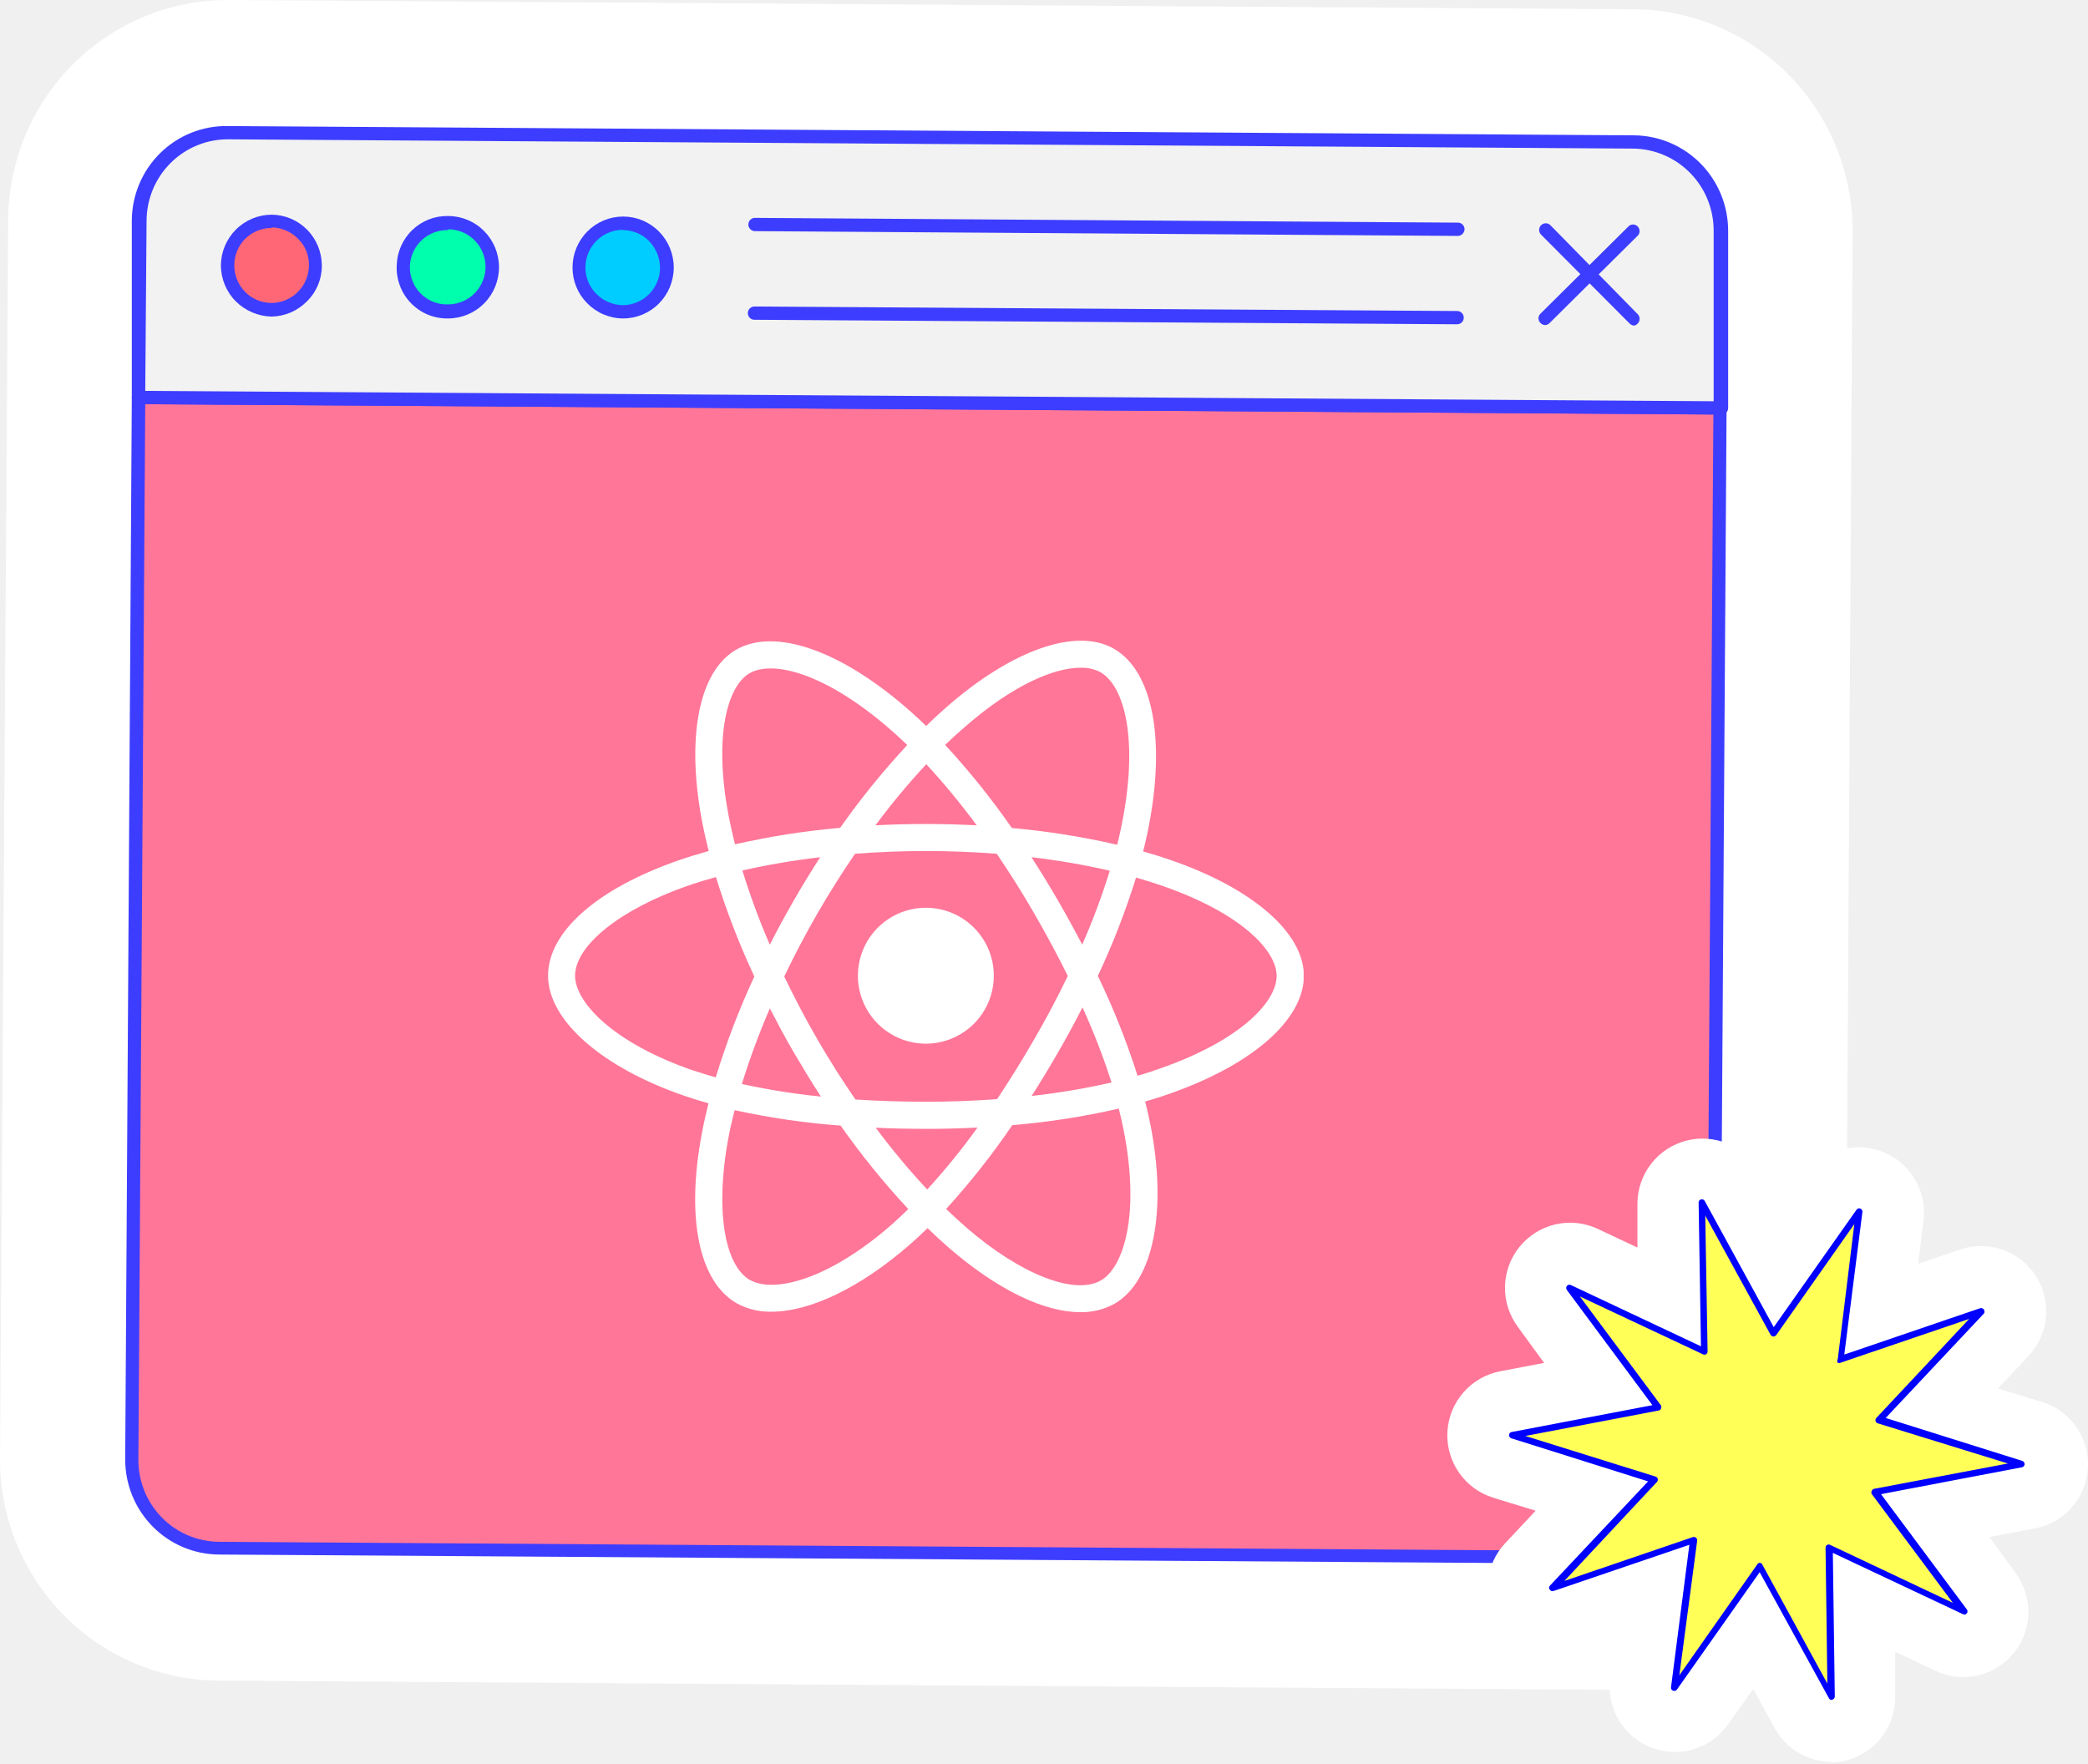
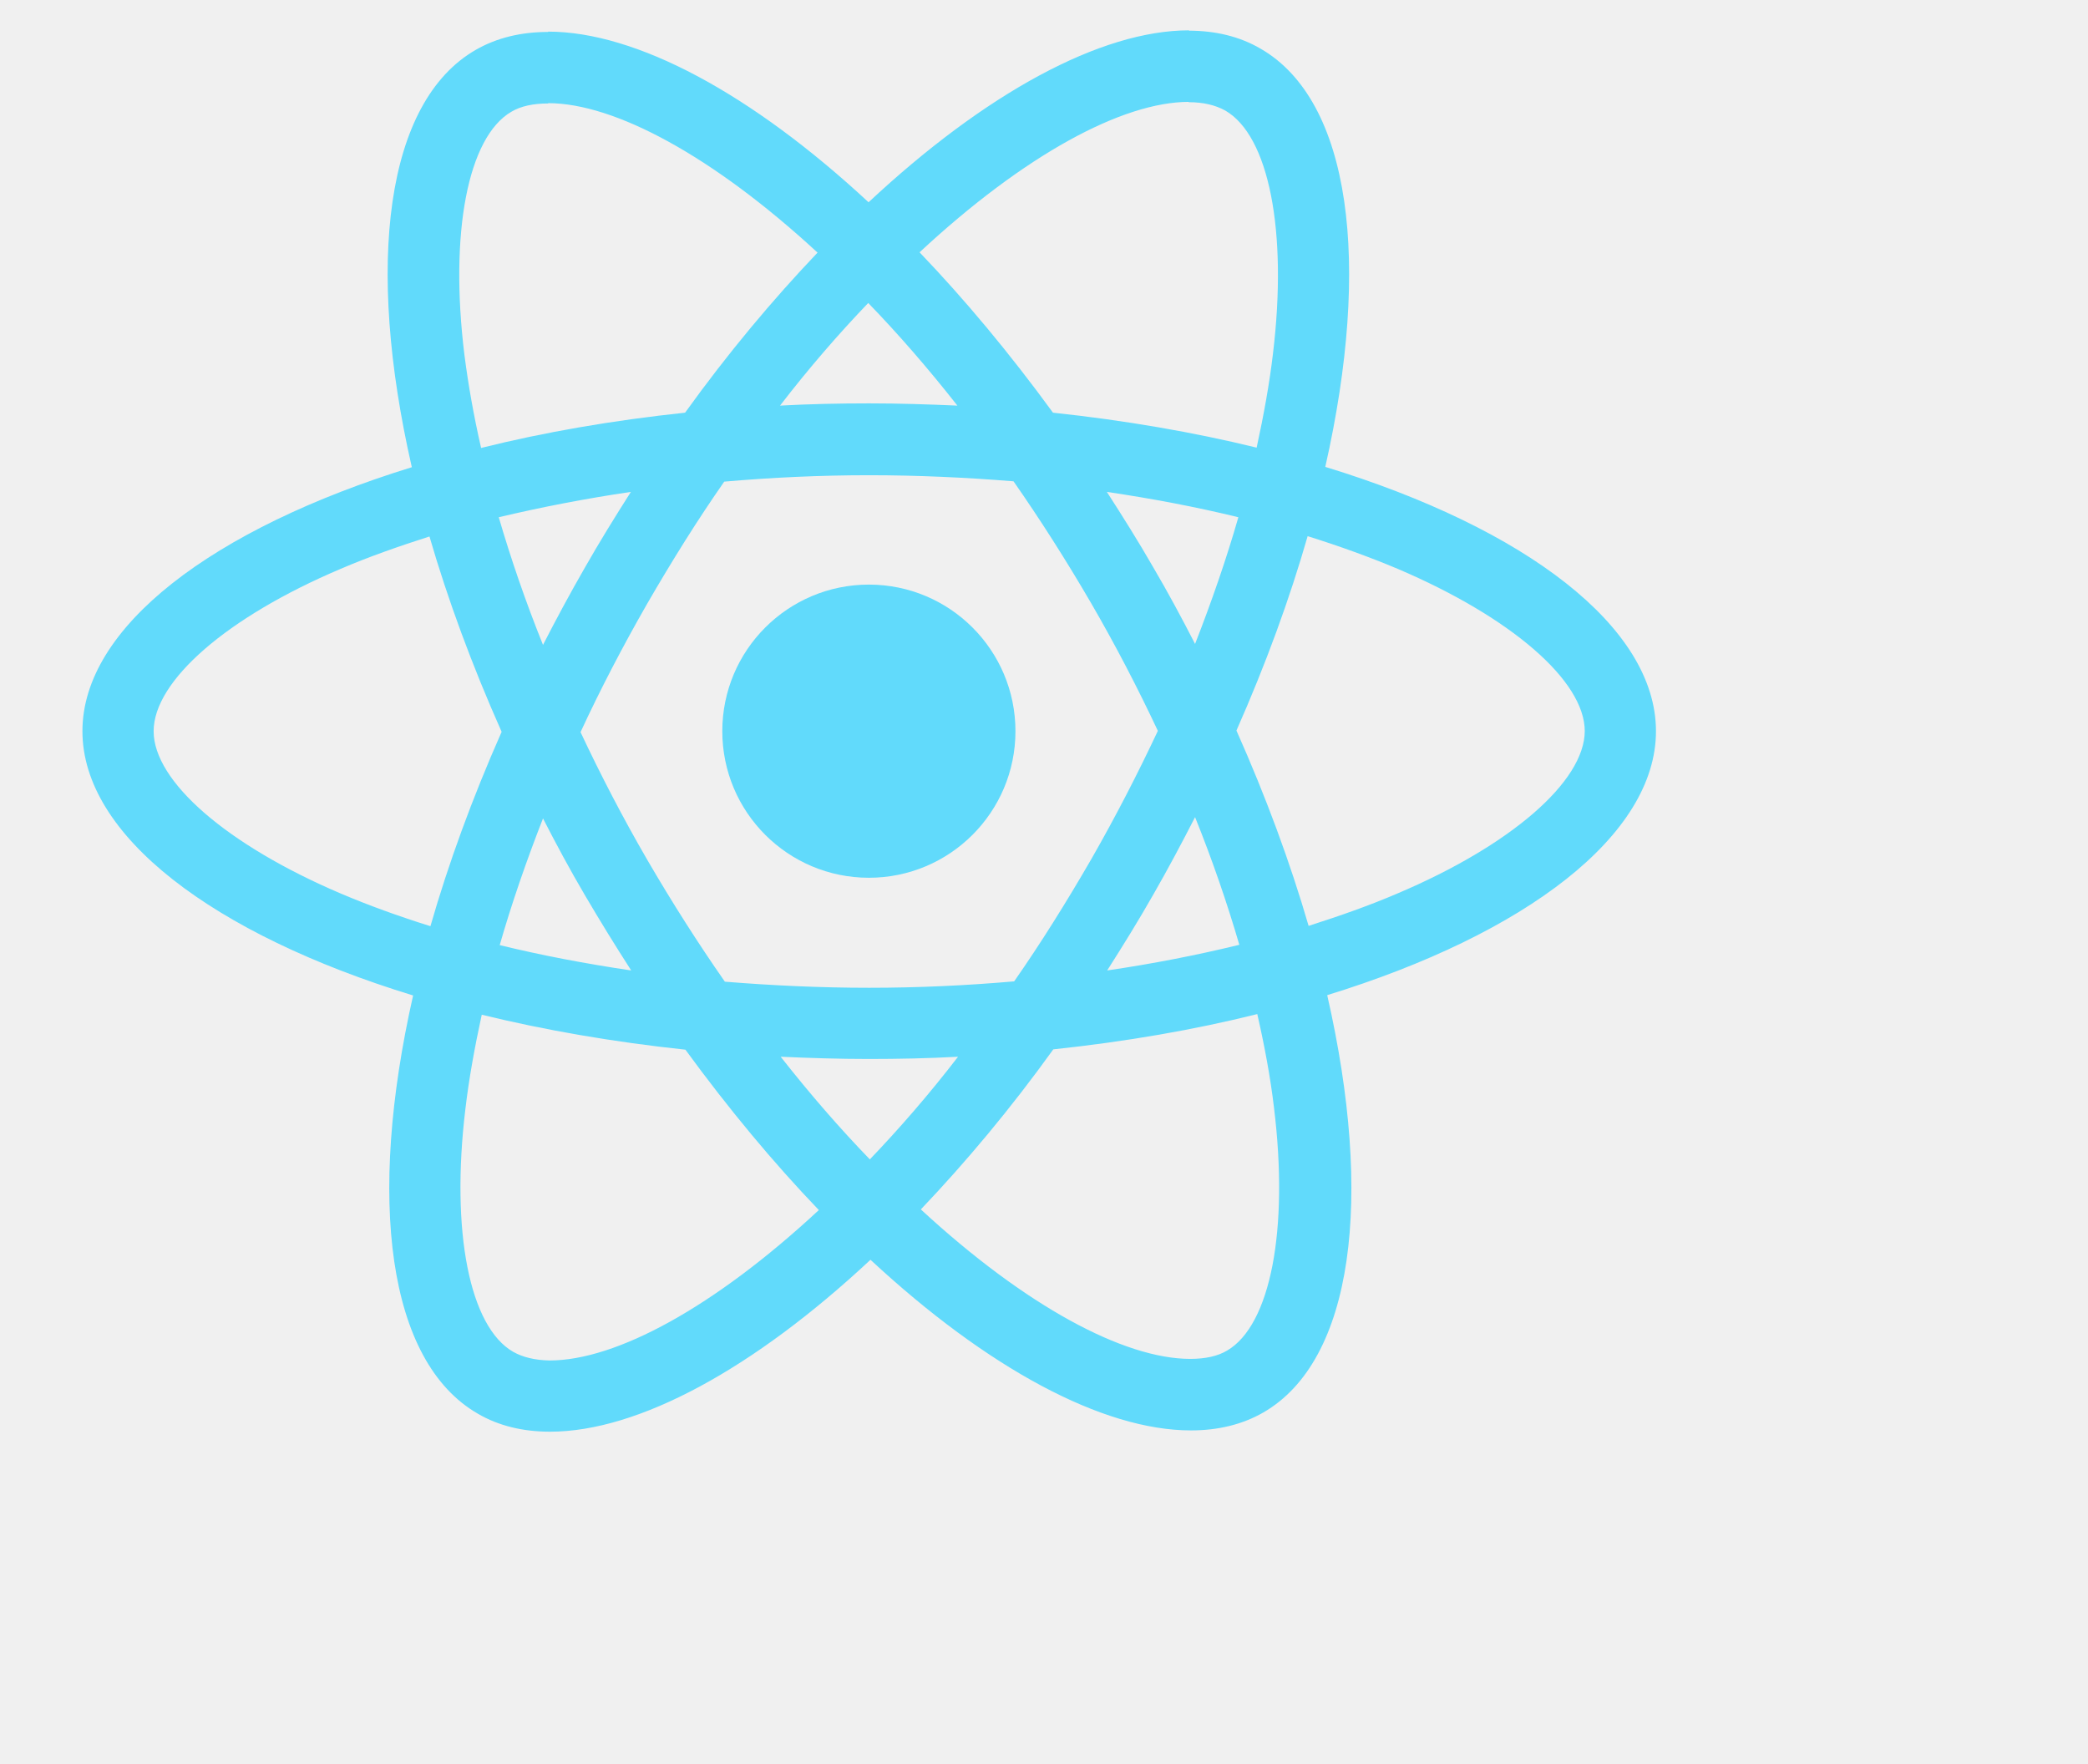
- <svg xmlns="http://www.w3.org/2000/svg" width="541" height="457" viewBox="0 0 541 457" fill="none">
-   <path d="M421.195 437.833H420.785L56.551 435.427C41.527 435.318 27.154 429.238 16.562 418.511C5.971 407.784 0.018 393.279 0 378.154L2.117 56.929C2.208 41.799 8.241 27.32 18.901 16.653C29.561 5.987 43.98 -0 59.01 9.30654e-09L59.419 9.30655e-09L423.449 2.406C438.538 2.534 452.962 8.676 463.562 19.488C474.161 30.301 480.072 44.901 479.999 60.092L478.087 380.904C477.979 396.028 471.939 410.497 461.284 421.16C450.628 431.823 436.219 437.815 421.195 437.833V437.833ZM68.298 366.74L409.789 369.009L411.77 71.093L70.347 68.755L68.298 366.74Z" fill="white" />
-   <path d="M35.927 103.133L34.151 378.153C34.133 381.16 34.703 384.141 35.83 386.926C36.956 389.71 38.616 392.245 40.715 394.383C42.815 396.522 45.312 398.224 48.064 399.391C50.817 400.558 53.771 401.168 56.758 401.186L420.991 403.593C423.993 403.611 426.968 403.033 429.747 401.891C432.526 400.749 435.054 399.067 437.186 396.94C439.318 394.813 441.012 392.283 442.171 389.496C443.33 386.709 443.931 383.719 443.94 380.697L445.715 105.677L35.927 103.133Z" fill="#FF7698" />
-   <path d="M421.194 405.175L56.755 402.768C50.294 402.732 44.11 400.123 39.554 395.51C34.998 390.898 32.441 384.658 32.441 378.154L34.149 103.133C34.149 102.677 34.328 102.24 34.649 101.918C34.969 101.595 35.403 101.414 35.856 101.414L445.645 104.096C446.098 104.096 446.532 104.277 446.852 104.599C447.172 104.921 447.352 105.359 447.352 105.814L445.577 380.835C445.487 387.298 442.883 393.468 438.324 398.019C433.765 402.57 427.615 405.139 421.194 405.175ZM37.632 104.714L35.856 378.154C35.838 380.935 36.364 383.692 37.405 386.268C38.446 388.845 39.98 391.189 41.921 393.168C43.861 395.148 46.17 396.723 48.716 397.803C51.261 398.884 53.993 399.45 56.755 399.468L421.058 401.874C426.613 401.875 431.943 399.662 435.884 395.721C439.825 391.779 442.057 386.428 442.093 380.835L443.937 107.396L37.632 104.714Z" fill="#3D3DFF" />
-   <path d="M446.056 59.886C446.083 56.873 445.519 53.885 444.397 51.093C443.274 48.3 441.616 45.758 439.515 43.611C437.415 41.465 434.915 39.758 432.158 38.586C429.401 37.414 426.442 36.802 423.449 36.784L59.147 34.378C56.16 34.359 53.199 34.934 50.433 36.068C47.667 37.202 45.149 38.873 43.025 40.986C40.9 43.099 39.21 45.613 38.05 48.384C36.891 51.155 36.285 54.129 36.267 57.136L36.267 102.995L446.056 105.677L446.056 59.886Z" fill="#F2F2F2" />
-   <path d="M445.715 107.396L35.926 104.714C35.484 104.733 35.052 104.579 34.721 104.284C34.39 103.989 34.185 103.577 34.15 103.133L34.15 57.273C34.15 54.006 34.796 50.771 36.05 47.757C37.304 44.744 39.142 42.012 41.456 39.721C43.77 37.429 46.514 35.625 49.528 34.413C52.542 33.2 55.766 32.604 59.011 32.659V32.659L423.45 35.065C429.935 35.138 436.129 37.787 440.683 42.436C445.237 47.085 447.782 53.357 447.764 59.886L447.764 105.677C447.769 105.935 447.717 106.19 447.61 106.425C447.504 106.659 447.347 106.867 447.15 107.032C446.953 107.197 446.722 107.316 446.474 107.378C446.225 107.441 445.966 107.447 445.715 107.396V107.396ZM37.634 101.276L444.007 103.958L444.007 59.817C444.027 54.264 441.887 48.925 438.045 44.941C434.202 40.958 428.963 38.647 423.45 38.503L59.148 36.096C56.385 36.078 53.646 36.608 51.087 37.656C48.528 38.703 46.199 40.248 44.233 42.202C42.267 44.155 40.702 46.48 39.629 49.042C38.555 51.604 37.993 54.355 37.975 57.136L37.634 101.276Z" fill="#3D3DFF" />
-   <path d="M70.346 80.306C76.645 80.306 81.752 75.166 81.752 68.824C81.752 62.483 76.645 57.342 70.346 57.342C64.047 57.342 58.94 62.483 58.94 68.824C58.94 75.166 64.047 80.306 70.346 80.306Z" fill="#FF6777" />
-   <path d="M70.344 82.025C66.889 81.94 63.594 80.54 61.124 78.106C58.648 75.631 57.248 72.268 57.231 68.755C57.267 65.272 58.662 61.942 61.115 59.485C63.569 57.028 66.883 55.641 70.344 55.623C73.798 55.641 77.106 57.031 79.549 59.489C81.991 61.948 83.371 65.278 83.389 68.755V68.755C83.404 70.498 83.066 72.226 82.397 73.833C81.728 75.441 80.741 76.894 79.496 78.106C77.071 80.565 73.786 81.972 70.344 82.025ZM70.344 59.061C67.789 59.065 65.337 60.077 63.514 61.88C61.712 63.708 60.702 66.18 60.702 68.755C60.702 71.331 61.712 73.802 63.514 75.631C64.409 76.537 65.473 77.257 66.645 77.747C67.818 78.238 69.075 78.491 70.344 78.491C71.614 78.491 72.871 78.238 74.043 77.747C75.215 77.257 76.279 76.537 77.174 75.631C78.082 74.734 78.804 73.665 79.296 72.484C79.789 71.303 80.043 70.036 80.043 68.755C80.076 67.476 79.844 66.204 79.362 65.021C78.879 63.837 78.158 62.767 77.242 61.88C75.442 60.026 72.987 58.964 70.412 58.923L70.344 59.061Z" fill="#3D3DFF" />
-   <path d="M115.836 80.581C122.136 80.581 127.242 75.441 127.242 69.099C127.242 62.758 122.136 57.617 115.836 57.617C109.537 57.617 104.43 62.758 104.43 69.099C104.43 75.441 109.537 80.581 115.836 80.581Z" fill="#00FFAC" />
-   <path d="M116.108 82.506C114.319 82.546 112.541 82.215 110.885 81.533C109.229 80.852 107.729 79.835 106.48 78.545C105.231 77.255 104.259 75.721 103.624 74.036C102.989 72.352 102.705 70.555 102.79 68.755C102.879 65.284 104.331 61.99 106.827 59.593C109.323 57.197 112.66 55.893 116.108 55.967V55.967C119.604 55.967 122.957 57.365 125.429 59.853C127.901 62.342 129.29 65.717 129.29 69.237C129.29 72.756 127.901 76.131 125.429 78.62C122.957 81.108 119.604 82.506 116.108 82.506ZM116.108 59.611C113.604 59.553 111.174 60.472 109.328 62.176C107.482 63.881 106.363 66.239 106.205 68.755C106.138 70.089 106.347 71.422 106.819 72.669C107.291 73.917 108.016 75.052 108.947 76.003C109.878 76.953 110.996 77.698 112.229 78.191C113.462 78.683 114.783 78.912 116.108 78.862V78.862C118.668 78.862 121.125 77.843 122.942 76.027C124.759 74.211 125.788 71.745 125.806 69.168V69.168C125.806 67.886 125.556 66.616 125.068 65.432C124.581 64.247 123.866 63.171 122.966 62.264C122.065 61.358 120.996 60.638 119.819 60.148C118.643 59.657 117.382 59.405 116.108 59.405L116.108 59.611Z" fill="#3D3DFF" />
-   <path d="M161.388 80.925C167.687 80.925 172.794 75.784 172.794 69.443C172.794 63.101 167.687 57.961 161.388 57.961C155.089 57.961 149.982 63.101 149.982 69.443C149.982 75.784 155.089 80.925 161.388 80.925Z" fill="#00CDFF" />
-   <path d="M161.387 82.506C159.654 82.493 157.94 82.133 156.346 81.448C154.752 80.764 153.308 79.768 152.098 78.519C150.893 77.299 149.94 75.85 149.295 74.257C148.651 72.663 148.327 70.957 148.342 69.237C148.36 65.747 149.75 62.407 152.207 59.946C154.664 57.486 157.989 56.104 161.455 56.104V56.104C164.933 56.104 168.268 57.495 170.728 59.971C173.187 62.446 174.568 65.804 174.568 69.305C174.568 72.806 173.187 76.164 170.728 78.64C168.268 81.115 164.933 82.506 161.455 82.506L161.387 82.506ZM161.387 59.542C158.827 59.542 156.37 60.561 154.553 62.377C152.736 64.193 151.707 66.659 151.689 69.237C151.676 70.513 151.917 71.779 152.398 72.96C152.879 74.14 153.59 75.212 154.489 76.112C156.298 77.953 158.747 79.013 161.319 79.069V79.069C163.879 79.069 166.336 78.049 168.152 76.233C169.969 74.417 170.999 71.951 171.017 69.374V69.374C170.992 66.806 169.989 64.345 168.217 62.498C167.326 61.584 166.264 60.858 165.091 60.362C163.918 59.866 162.659 59.611 161.387 59.611V59.542Z" fill="#3D3DFF" />
-   <path d="M423.45 84.363C422.986 84.342 422.547 84.145 422.221 83.813L399.273 60.78C398.956 60.451 398.781 60.01 398.788 59.552C398.794 59.094 398.981 58.658 399.307 58.339C399.633 58.02 400.071 57.844 400.526 57.85C400.981 57.857 401.414 58.045 401.731 58.373L424.338 81.406C424.651 81.728 424.826 82.159 424.826 82.609C424.826 83.059 424.651 83.491 424.338 83.813C424.101 84.078 423.793 84.269 423.45 84.363V84.363Z" fill="#3D3DFF" />
-   <path d="M400.365 84.225C400.133 84.222 399.905 84.172 399.694 84.077C399.483 83.983 399.292 83.846 399.135 83.675C398.972 83.521 398.842 83.334 398.753 83.127C398.664 82.921 398.618 82.697 398.618 82.472C398.618 82.246 398.664 82.023 398.753 81.816C398.842 81.609 398.972 81.423 399.135 81.269L422.083 58.511C422.412 58.263 422.819 58.142 423.229 58.171C423.639 58.201 424.025 58.378 424.315 58.67C424.606 58.963 424.782 59.351 424.811 59.764C424.84 60.177 424.72 60.586 424.474 60.917L401.526 83.675C401.224 84.004 400.808 84.201 400.365 84.225V84.225Z" fill="#3D3DFF" />
-   <path d="M377.759 61.124L195.608 59.886C195.155 59.886 194.721 59.705 194.4 59.383C194.08 59.06 193.9 58.623 193.9 58.167C193.9 57.711 194.08 57.274 194.4 56.952C194.721 56.629 195.155 56.448 195.608 56.448L377.759 57.686C378.212 57.686 378.646 57.867 378.966 58.189C379.287 58.512 379.466 58.949 379.466 59.405C379.45 59.855 379.264 60.282 378.948 60.601C378.631 60.92 378.206 61.107 377.759 61.124V61.124Z" fill="#3D3DFF" />
-   <path d="M377.554 84.019L195.471 82.85C195.018 82.85 194.584 82.669 194.263 82.346C193.943 82.024 193.763 81.587 193.763 81.131C193.763 80.675 193.943 80.238 194.263 79.916C194.584 79.593 195.018 79.412 195.471 79.412L377.622 80.581C378.063 80.599 378.48 80.788 378.785 81.108C379.091 81.428 379.261 81.856 379.261 82.3C379.261 82.756 379.081 83.193 378.761 83.515C378.441 83.838 378.006 84.019 377.554 84.019Z" fill="#3D3DFF" />
-   <path d="M523.732 379.315L485.885 386.55L508.924 417.483L474.079 400.986L474.619 439.627L456.066 405.752L433.871 437.294L438.728 398.991L402.264 411.432L428.642 383.305L391.841 371.844L429.688 364.643L406.649 333.71L441.494 350.174L440.954 311.567L459.473 345.441L481.702 313.866L476.845 352.169L513.309 339.762L486.931 367.889L523.732 379.315Z" fill="white" />
-   <path d="M474.618 456.496C471.593 456.502 468.623 455.692 466.017 454.152C463.412 452.611 461.268 450.397 459.81 447.74L454.278 437.598L447.532 447.03C445.334 450.031 442.21 452.22 438.643 453.259C435.077 454.298 431.268 454.128 427.808 452.775C424.348 451.423 421.43 448.964 419.508 445.779C417.585 442.595 416.764 438.864 417.173 435.164L418.624 423.704L407.695 427.423C404.131 428.635 400.266 428.619 396.713 427.376C393.16 426.133 390.124 423.735 388.088 420.563C386.051 417.391 385.132 413.628 385.476 409.872C385.82 406.116 387.408 402.584 389.986 399.836L397.879 391.418L386.882 388.038C383.284 386.922 380.162 384.632 378.014 381.532C375.865 378.432 374.814 374.7 375.027 370.931C375.241 367.162 376.706 363.574 379.191 360.737C381.676 357.9 385.037 355.979 388.738 355.279L400.071 353.115L393.325 343.852C391.07 340.846 389.88 337.173 389.942 333.413C390.004 329.653 391.316 326.021 393.67 323.092C396.023 320.163 399.284 318.104 402.936 317.241C406.588 316.378 410.423 316.761 413.834 318.328L424.257 323.23V311.702C424.301 307.998 425.558 304.412 427.834 301.493C430.11 298.575 433.279 296.487 436.854 295.55C440.43 294.613 444.213 294.879 447.623 296.306C451.033 297.734 453.881 300.245 455.729 303.453L461.294 313.595L468.041 304.163C470.24 301.158 473.367 298.966 476.938 297.927C480.508 296.888 484.321 297.061 487.784 298.418C491.246 299.775 494.164 302.241 496.084 305.432C498.004 308.623 498.818 312.36 498.399 316.063L496.982 327.456L507.878 323.737C511.441 322.524 515.307 322.541 518.86 323.784C522.413 325.027 525.449 327.425 527.485 330.597C529.521 333.769 530.44 337.532 530.096 341.288C529.752 345.043 528.165 348.576 525.587 351.323L517.694 359.741L528.724 363.122C532.423 364.171 535.654 366.454 537.882 369.595C540.109 372.736 541.199 376.545 540.97 380.391C540.742 384.238 539.209 387.89 536.626 390.744C534.043 393.598 530.565 395.482 526.767 396.084L515.434 398.213L522.18 407.477C524.443 410.498 525.631 414.192 525.554 417.969C525.477 421.746 524.14 425.389 521.756 428.315C519.372 431.241 516.078 433.283 512.401 434.114C508.724 434.945 504.875 434.517 501.469 432.899L491.046 427.963V439.525C491.072 441.762 490.656 443.982 489.82 446.056C488.985 448.131 487.747 450.018 486.178 451.609C484.609 453.2 482.741 454.464 480.681 455.326C478.622 456.188 476.412 456.632 474.18 456.632L474.618 456.496ZM456.066 388.883H457.044C458.56 388.958 460.058 389.243 461.497 389.728C462.495 388.611 463.628 387.623 464.87 386.787C466.16 385.961 467.556 385.313 469.019 384.86C469.178 383.331 469.541 381.83 470.098 380.397C470.654 378.978 471.391 377.637 472.291 376.408C471.52 375.089 470.941 373.666 470.57 372.182C470.179 370.705 469.986 369.181 469.997 367.652C468.594 367.041 467.278 366.245 466.084 365.286C464.905 364.312 463.871 363.173 463.015 361.905C461.523 362.249 459.989 362.374 458.461 362.277C456.943 362.193 455.444 361.898 454.008 361.398C453.017 362.532 451.883 363.532 450.635 364.373C449.344 365.198 447.949 365.846 446.486 366.3C446.335 367.816 445.983 369.305 445.44 370.729C444.882 372.153 444.133 373.495 443.214 374.718C443.984 376.042 444.574 377.463 444.968 378.944C445.366 380.42 445.547 381.945 445.508 383.474C446.92 384.082 448.238 384.89 449.421 385.874C450.621 386.873 451.676 388.033 452.558 389.322C453.665 389.059 454.794 388.9 455.931 388.849L456.066 388.883Z" fill="white" />
-   <path d="M523.732 379.315L485.885 386.55L508.924 417.483L474.079 400.986L474.619 439.627L456.066 405.752L433.871 437.294L438.728 398.991L402.264 411.432L428.642 383.305L391.841 371.844L429.688 364.643L406.649 333.71L441.494 350.174L440.954 311.567L459.473 345.441L481.702 313.866L476.845 352.169L513.309 339.762L486.931 367.889L523.732 379.315Z" fill="#FFFF58" />
-   <path d="M474.618 440.438C474.465 440.447 474.313 440.409 474.181 440.331C474.049 440.253 473.943 440.137 473.876 439.999L455.931 407.341L434.478 437.767C434.364 437.92 434.202 438.03 434.019 438.079C433.835 438.128 433.64 438.114 433.466 438.038C433.294 437.971 433.151 437.847 433.059 437.687C432.967 437.528 432.932 437.341 432.96 437.159L437.716 400.242L402.534 412.209C402.357 412.276 402.162 412.279 401.984 412.218C401.805 412.156 401.654 412.033 401.556 411.871C401.435 411.73 401.368 411.55 401.368 411.364C401.368 411.178 401.435 410.998 401.556 410.857L427.023 383.812L391.605 372.656C391.43 372.604 391.276 372.498 391.166 372.351C391.057 372.205 390.998 372.027 390.998 371.844C390.998 371.661 391.057 371.483 391.166 371.337C391.276 371.191 391.43 371.084 391.605 371.033L428.136 364.069L405.974 334.217C405.862 334.066 405.802 333.882 405.802 333.693C405.802 333.504 405.862 333.321 405.974 333.169C406.093 333.022 406.256 332.919 406.44 332.876C406.623 332.833 406.816 332.853 406.986 332.933L440.718 348.822L440.111 311.567C440.107 311.378 440.168 311.193 440.285 311.045C440.402 310.897 440.567 310.795 440.752 310.755C440.932 310.709 441.122 310.724 441.293 310.797C441.464 310.871 441.605 310.999 441.696 311.161L459.574 343.852L481.027 313.426C481.134 313.275 481.288 313.163 481.465 313.108C481.642 313.053 481.832 313.058 482.005 313.122C482.186 313.189 482.338 313.317 482.436 313.483C482.534 313.649 482.573 313.844 482.545 314.035L477.856 350.952L513.039 338.95C513.216 338.89 513.408 338.89 513.585 338.951C513.763 339.012 513.914 339.131 514.017 339.288C514.129 339.44 514.19 339.624 514.19 339.812C514.19 340.001 514.129 340.185 514.017 340.336L488.583 367.382L523.968 378.504C524.148 378.568 524.304 378.687 524.413 378.845C524.522 379.003 524.579 379.191 524.575 379.383C524.562 379.574 524.485 379.755 524.356 379.896C524.227 380.037 524.055 380.13 523.866 380.161L487.369 387.125L509.598 416.976C509.719 417.117 509.786 417.297 509.786 417.483C509.786 417.669 509.719 417.849 509.598 417.99C509.49 418.14 509.332 418.246 509.152 418.289C508.973 418.333 508.784 418.311 508.62 418.227L474.888 402.338L475.394 439.525C475.394 439.717 475.331 439.903 475.215 440.056C475.1 440.208 474.937 440.319 474.753 440.371L474.618 440.438ZM455.931 404.907C456.073 404.912 456.211 404.955 456.33 405.032C456.449 405.11 456.544 405.219 456.606 405.347L473.471 436.212L472.999 401.019C472.995 400.871 473.031 400.724 473.102 400.593C473.173 400.462 473.277 400.353 473.404 400.276C473.528 400.208 473.667 400.172 473.809 400.172C473.95 400.172 474.089 400.208 474.213 400.276L505.989 415.286L484.974 387.091C484.899 386.969 484.86 386.829 484.86 386.685C484.86 386.542 484.899 386.402 484.974 386.28C485.024 386.147 485.105 386.029 485.211 385.935C485.317 385.84 485.444 385.773 485.581 385.739L520.257 379.18L486.526 368.768C486.384 368.728 486.255 368.651 486.154 368.543C486.053 368.436 485.983 368.303 485.952 368.159C485.916 368.023 485.915 367.88 485.95 367.744C485.986 367.607 486.056 367.483 486.154 367.382L510.205 341.722L476.946 353.048C476.821 353.113 476.682 353.147 476.541 353.147C476.4 353.147 476.261 353.113 476.136 353.048C476.054 352.908 476.013 352.748 476.019 352.586C476.025 352.424 476.078 352.268 476.17 352.135L480.454 317.145L460.215 345.914C460.128 346.029 460.015 346.122 459.887 346.186C459.758 346.251 459.617 346.285 459.473 346.286C459.33 346.268 459.194 346.219 459.071 346.143C458.949 346.067 458.845 345.966 458.764 345.847L441.831 314.947L442.438 350.174C442.436 350.317 442.398 350.457 442.327 350.581C442.256 350.705 442.155 350.81 442.034 350.884C441.909 350.949 441.77 350.983 441.629 350.983C441.488 350.983 441.349 350.949 441.224 350.884L409.348 335.908L430.362 364.136C430.427 364.262 430.461 364.401 430.461 364.542C430.461 364.683 430.427 364.822 430.362 364.948C430.313 365.083 430.227 365.203 430.114 365.292C430.001 365.382 429.865 365.438 429.721 365.455L395.214 372.047L428.946 382.561C429.083 382.598 429.209 382.67 429.309 382.771C429.41 382.872 429.482 382.998 429.519 383.136C429.555 383.277 429.556 383.425 429.52 383.567C429.485 383.709 429.415 383.839 429.317 383.947L405.334 409.606L438.627 398.247C438.765 398.207 438.911 398.201 439.053 398.23C439.194 398.26 439.326 398.324 439.436 398.416C439.547 398.503 439.633 398.617 439.686 398.748C439.74 398.878 439.758 399.02 439.74 399.16L435.119 434.049L455.358 405.245C455.497 405.061 455.703 404.94 455.931 404.907V404.907Z" fill="#0000FF" />
-   <g clip-path="url(#clip0)">
-     <path d="M239.89 235.19C236.407 235.19 233.002 236.223 230.106 238.158C227.21 240.093 224.953 242.843 223.621 246.061C222.288 249.279 221.939 252.82 222.618 256.236C223.298 259.652 224.975 262.79 227.438 265.252C229.901 267.715 233.038 269.392 236.454 270.072C239.871 270.751 243.411 270.403 246.629 269.07C249.847 267.737 252.597 265.48 254.532 262.584C256.467 259.688 257.5 256.283 257.5 252.8C257.5 248.13 255.645 243.651 252.342 240.348C249.04 237.046 244.561 235.19 239.89 235.19Z" fill="white" />
-     <path d="M303.19 222.78C300.943 222.007 298.61 221.28 296.19 220.6C296.61 218.92 297 217.26 297.34 215.6C302.19 192.2 298.85 174 288.64 168.1C278.96 162.52 262.38 168.25 245.36 183.1C243.57 184.66 241.77 186.32 239.98 188.1C238.73 186.89 237.48 185.72 236.24 184.62C218.35 168.65 200.89 162.45 190.7 168.35C181 174 177.71 191.18 182 213.32C182.46 215.66 183 218.05 183.62 220.49C180.88 221.25 178.23 222.07 175.69 222.95C154.61 230.31 142 241.47 142 252.8C142 264.38 156 276.65 177.58 284C179.49 284.66 181.48 285.27 183.58 285.85C182.92 288.46 182.34 291.03 181.87 293.53C177.7 315.53 181.07 332.01 190.87 337.67C193.626 339.176 196.73 339.928 199.87 339.85C209.87 339.85 222.87 333.67 235.74 322.45C237.26 321.117 238.79 319.7 240.33 318.2C242.26 320.07 244.19 321.85 246.11 323.51C258.6 334.25 270.56 339.97 279.91 339.97C283.031 340.035 286.113 339.268 288.84 337.75C298.84 331.94 302.49 313.75 298.06 291.31C297.68 289.38 297.22 287.41 296.71 285.39C298.18 284.97 299.62 284.53 301.01 284.07C323.73 276.55 337.84 264.55 337.84 252.77C337.77 241.62 324.52 230.12 303.19 222.78ZM250 188.34C262.54 177.38 273.16 173 280 173C281.793 172.94 283.571 173.347 285.16 174.18C291.22 177.68 295.23 191.42 290.52 214.25C290.21 215.76 289.85 217.3 289.46 218.87C280.474 216.798 271.356 215.347 262.17 214.53C256.913 206.961 251.135 199.767 244.88 193C246.57 191.37 248.27 189.81 250 188.34ZM268 269.21C264.827 274.703 261.61 279.893 258.35 284.78C252.35 285.22 246.18 285.45 239.87 285.45C233.56 285.45 227.48 285.25 221.64 284.87C218.2 279.87 214.87 274.63 211.76 269.25C208.65 263.87 205.8 258.43 203.2 253C205.81 247.55 208.67 242.09 211.75 236.74C214.86 231.36 218.14 226.16 221.53 221.21C227.53 220.74 233.71 220.49 239.89 220.49C246.07 220.49 252.27 220.74 258.26 221.2C261.6 226.11 264.87 231.29 267.99 236.7C271.11 242.11 274.07 247.59 276.67 252.86C274.06 258.27 271.17 263.75 268 269.21ZM280.47 261C283.359 267.333 285.874 273.831 288 280.46C281.173 282.02 274.261 283.185 267.3 283.95C269.6 280.35 271.873 276.603 274.12 272.71C276.367 268.817 278.483 264.913 280.47 261ZM240.24 308.19C235.505 303.104 231.051 297.763 226.9 292.19C231.12 292.377 235.453 292.473 239.9 292.48C244.42 292.48 248.9 292.36 253.28 292.14C249.245 297.736 244.891 303.095 240.24 308.19V308.19ZM212.7 284.11C205.816 283.421 198.978 282.332 192.22 280.85C194.282 274.194 196.702 267.655 199.47 261.26C201.47 265.1 203.47 268.94 205.72 272.75C207.97 276.56 210.3 280.43 212.7 284.11ZM205.7 233.26C203.5 237.07 201.41 240.92 199.46 244.76C196.736 238.486 194.363 232.067 192.35 225.53C199.008 224.033 205.741 222.888 212.52 222.1C210.173 225.72 207.897 229.44 205.69 233.26H205.7ZM240 198C244.646 203.034 249.01 208.322 253.07 213.84C248.73 213.607 244.343 213.49 239.91 213.49C235.5 213.49 231.13 213.6 226.83 213.83C230.922 208.312 235.319 203.027 240 198V198ZM274.05 233.2C271.85 229.39 269.57 225.68 267.25 222.09C274.075 222.886 280.852 224.055 287.55 225.59C285.532 232.107 283.145 238.504 280.4 244.75C278.42 240.95 276.303 237.1 274.05 233.2ZM188.91 212C184.72 190.59 188.55 177.71 194.2 174.44C200.2 170.94 214.2 174.33 231.59 189.8C232.75 190.8 233.91 191.92 235.07 193.04C228.788 199.783 222.978 206.95 217.68 214.49C208.513 215.289 199.412 216.716 190.44 218.76C189.86 216.45 189.34 214.19 188.91 212ZM179.84 277.44C158.65 270.17 149 259.57 149 252.8C149 245 160.67 235.62 178 229.56C180.38 228.73 182.89 227.96 185.5 227.24C188.224 236.044 191.549 244.651 195.45 253C191.516 261.472 188.174 270.206 185.45 279.14C183.49 278.59 181.62 278 179.84 277.41V277.44ZM194.33 331.66C187.54 327.74 185.33 312.97 188.71 294.9C189.15 292.55 189.71 290.11 190.34 287.63C199.387 289.615 208.563 290.951 217.8 291.63C223.145 299.232 229.006 306.459 235.34 313.26C233.91 314.66 232.48 315.99 231.06 317.26C214.2 332 200.2 335 194.33 331.63V331.66ZM291.12 292.73C295.47 314.73 291.12 328.35 285.27 331.73C278.48 335.66 264.55 330.24 250.61 318.24C248.8 316.68 246.97 314.99 245.14 313.24C251.36 306.415 257.088 299.157 262.28 291.52C271.567 290.75 280.787 289.316 289.87 287.23C290.34 289.07 290.77 290.91 291.12 292.7V292.73ZM298.74 277.49C297.45 277.92 296.1 278.32 294.74 278.72C291.934 269.865 288.495 261.223 284.45 252.86C288.332 244.601 291.64 236.084 294.35 227.37C296.61 228.02 298.81 228.7 300.92 229.43C321.55 236.53 330.78 246.29 330.78 252.83C330.77 259.79 320.87 270.13 298.74 277.46V277.49Z" fill="white" />
+ <svg xmlns="http://www.w3.org/2000/svg" width="541" height="457" viewBox="150 160 651 367" fill="none">
+   <g fill="#61DAFB">
+     <path d="M666.3 296.5c0-32.5-40.7-63.3-103.1-82.4 14.4-63.6 8-114.2-20.2-130.4-6.5-3.8-14.1-5.6-22.4-5.6v22.3c4.6 0 8.3.9 11.4 2.6 13.6 7.8 19.5 37.5 14.9 75.7-1.1 9.4-2.9 19.3-5.1 29.4-19.6-4.8-41-8.5-63.5-10.9-13.5-18.5-27.5-35.3-41.6-50 32.6-30.3 63.2-46.9 84-46.9V78c-27.5 0-63.5 19.6-99.9 53.6-36.4-33.8-72.4-53.2-99.9-53.2v22.3c20.7 0 51.4 16.5 84 46.6-14 14.7-28 31.4-41.3 49.9-22.6 2.4-44 6.1-63.6 11-2.3-10-4-19.7-5.2-29-4.7-38.2 1.1-67.9 14.6-75.8 3-1.8 6.9-2.6 11.5-2.6V78.5c-8.4 0-16 1.8-22.6 5.6-28.1 16.2-34.4 66.7-19.9 130.1-62.2 19.2-102.7 49.9-102.7 82.3 0 32.5 40.7 63.3 103.1 82.4-14.4 63.6-8 114.2 20.2 130.4 6.5 3.8 14.1 5.6 22.5 5.6 27.5 0 63.5-19.6 99.9-53.6 36.4 33.8 72.4 53.2 99.9 53.2 8.4 0 16-1.8 22.6-5.6 28.1-16.2 34.4-66.7 19.9-130.1 62-19.1 102.5-49.9 102.5-82.3zm-130.2-66.7c-3.7 12.9-8.3 26.2-13.5 39.5-4.1-8-8.4-16-13.1-24-4.6-8-9.5-15.8-14.4-23.4 14.2 2.1 27.9 4.7 41 7.9zm-45.8 106.5c-7.8 13.5-15.8 26.3-24.1 38.2-14.9 1.3-30 2-45.2 2-15.1 0-30.2-.7-45-1.9-8.3-11.9-16.4-24.6-24.2-38-7.6-13.1-14.5-26.4-20.8-39.8 6.2-13.4 13.2-26.8 20.7-39.9 7.8-13.5 15.8-26.3 24.1-38.2 14.9-1.3 30-2 45.2-2 15.1 0 30.2.7 45 1.9 8.3 11.9 16.4 24.6 24.2 38 7.6 13.1 14.5 26.4 20.8 39.8-6.3 13.4-13.2 26.8-20.7 39.9zm32.3-13c5.4 13.4 10 26.8 13.8 39.8-13.1 3.2-26.9 5.9-41.2 8 4.9-7.7 9.8-15.6 14.4-23.7 4.6-8 8.9-16.1 13-24.1zM421.2 430c-9.3-9.6-18.6-20.3-27.8-32 9 .4 18.2.7 27.5.7 9.4 0 18.7-.2 27.8-.7-9 11.7-18.3 22.4-27.5 32zm-74.4-58.9c-14.2-2.1-27.9-4.7-41-7.9 3.7-12.9 8.3-26.2 13.5-39.5 4.1 8 8.4 16 13.1 24 4.7 8 9.5 15.8 14.4 23.4zM420.7 163c9.3 9.6 18.6 20.3 27.8 32-9-.4-18.2-.7-27.5-.7-9.4 0-18.7.2-27.8.7 9-11.7 18.3-22.4 27.5-32zm-74 58.9c-4.9 7.7-9.8 15.6-14.4 23.7-4.6 8-8.9 16-13 24-5.4-13.4-10-26.8-13.8-39.8 13.1-3.1 26.9-5.8 41.2-7.9zm-90.5 125.2c-35.4-15.1-58.3-34.9-58.3-50.6 0-15.7 22.9-35.6 58.3-50.6 8.6-3.7 18-7 27.7-10.1 5.7 19.6 13.2 40 22.5 60.9-9.2 20.8-16.6 41.1-22.2 60.6-9.9-3.1-19.3-6.5-28-10.2zM310 490c-13.6-7.8-19.5-37.5-14.9-75.7 1.1-9.4 2.9-19.3 5.1-29.4 19.6 4.8 41 8.5 63.5 10.9 13.5 18.5 27.5 35.3 41.6 50-32.6 30.3-63.2 46.9-84 46.9-4.5-.1-8.3-1-11.3-2.7zm237.2-76.2c4.7 38.2-1.1 67.9-14.6 75.8-3 1.8-6.9 2.6-11.5 2.6-20.7 0-51.4-16.5-84-46.6 14-14.7 28-31.4 41.3-49.9 22.6-2.4 44-6.1 63.6-11 2.3 10.1 4.1 19.8 5.2 29.1zm38.5-66.7c-8.6 3.7-18 7-27.7 10.1-5.7-19.6-13.2-40-22.5-60.9 9.2-20.8 16.6-41.1 22.2-60.6 9.9 3.1 19.3 6.5 28.1 10.2 35.4 15.1 58.3 34.9 58.3 50.6-.1 15.7-23 35.6-58.4 50.6zM320.8 78.4z" />
+     <circle cx="420.9" cy="296.5" r="45.7" />
+     <path d="M520.5 78.1z" />
  </g>
-   <defs>
-     <clipPath id="clip0">
-       <rect width="195.77" height="174" fill="white" transform="translate(142 166)" />
-     </clipPath>
-   </defs>
</svg>
